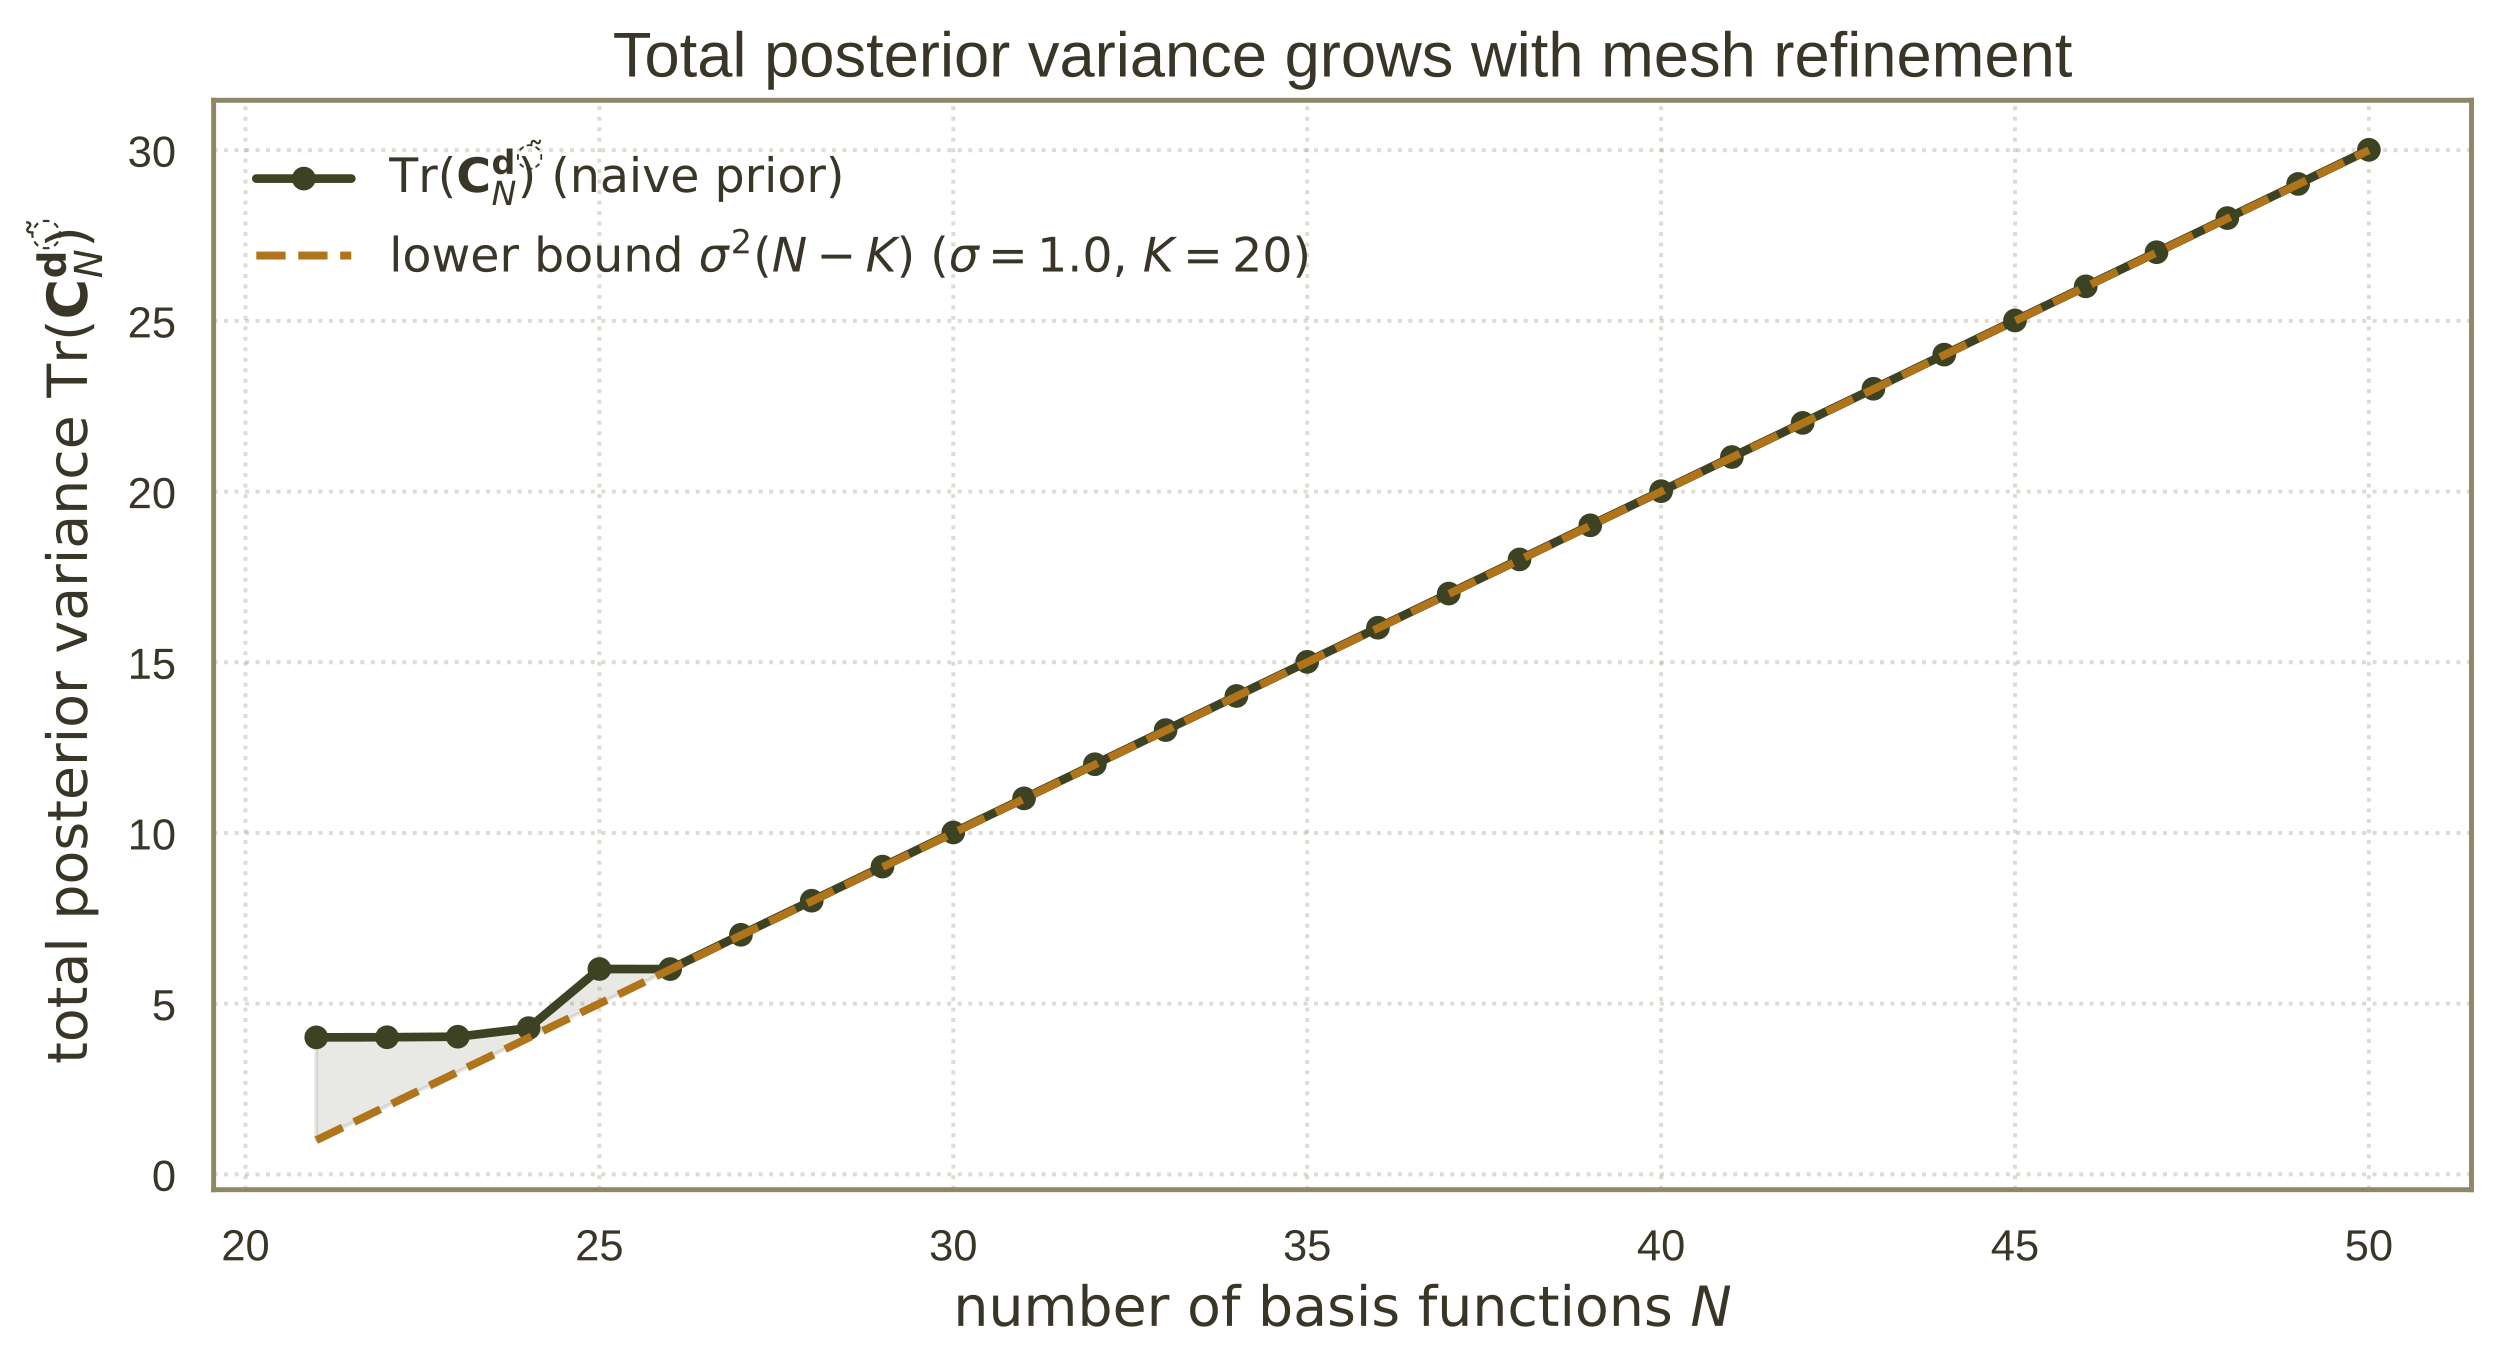
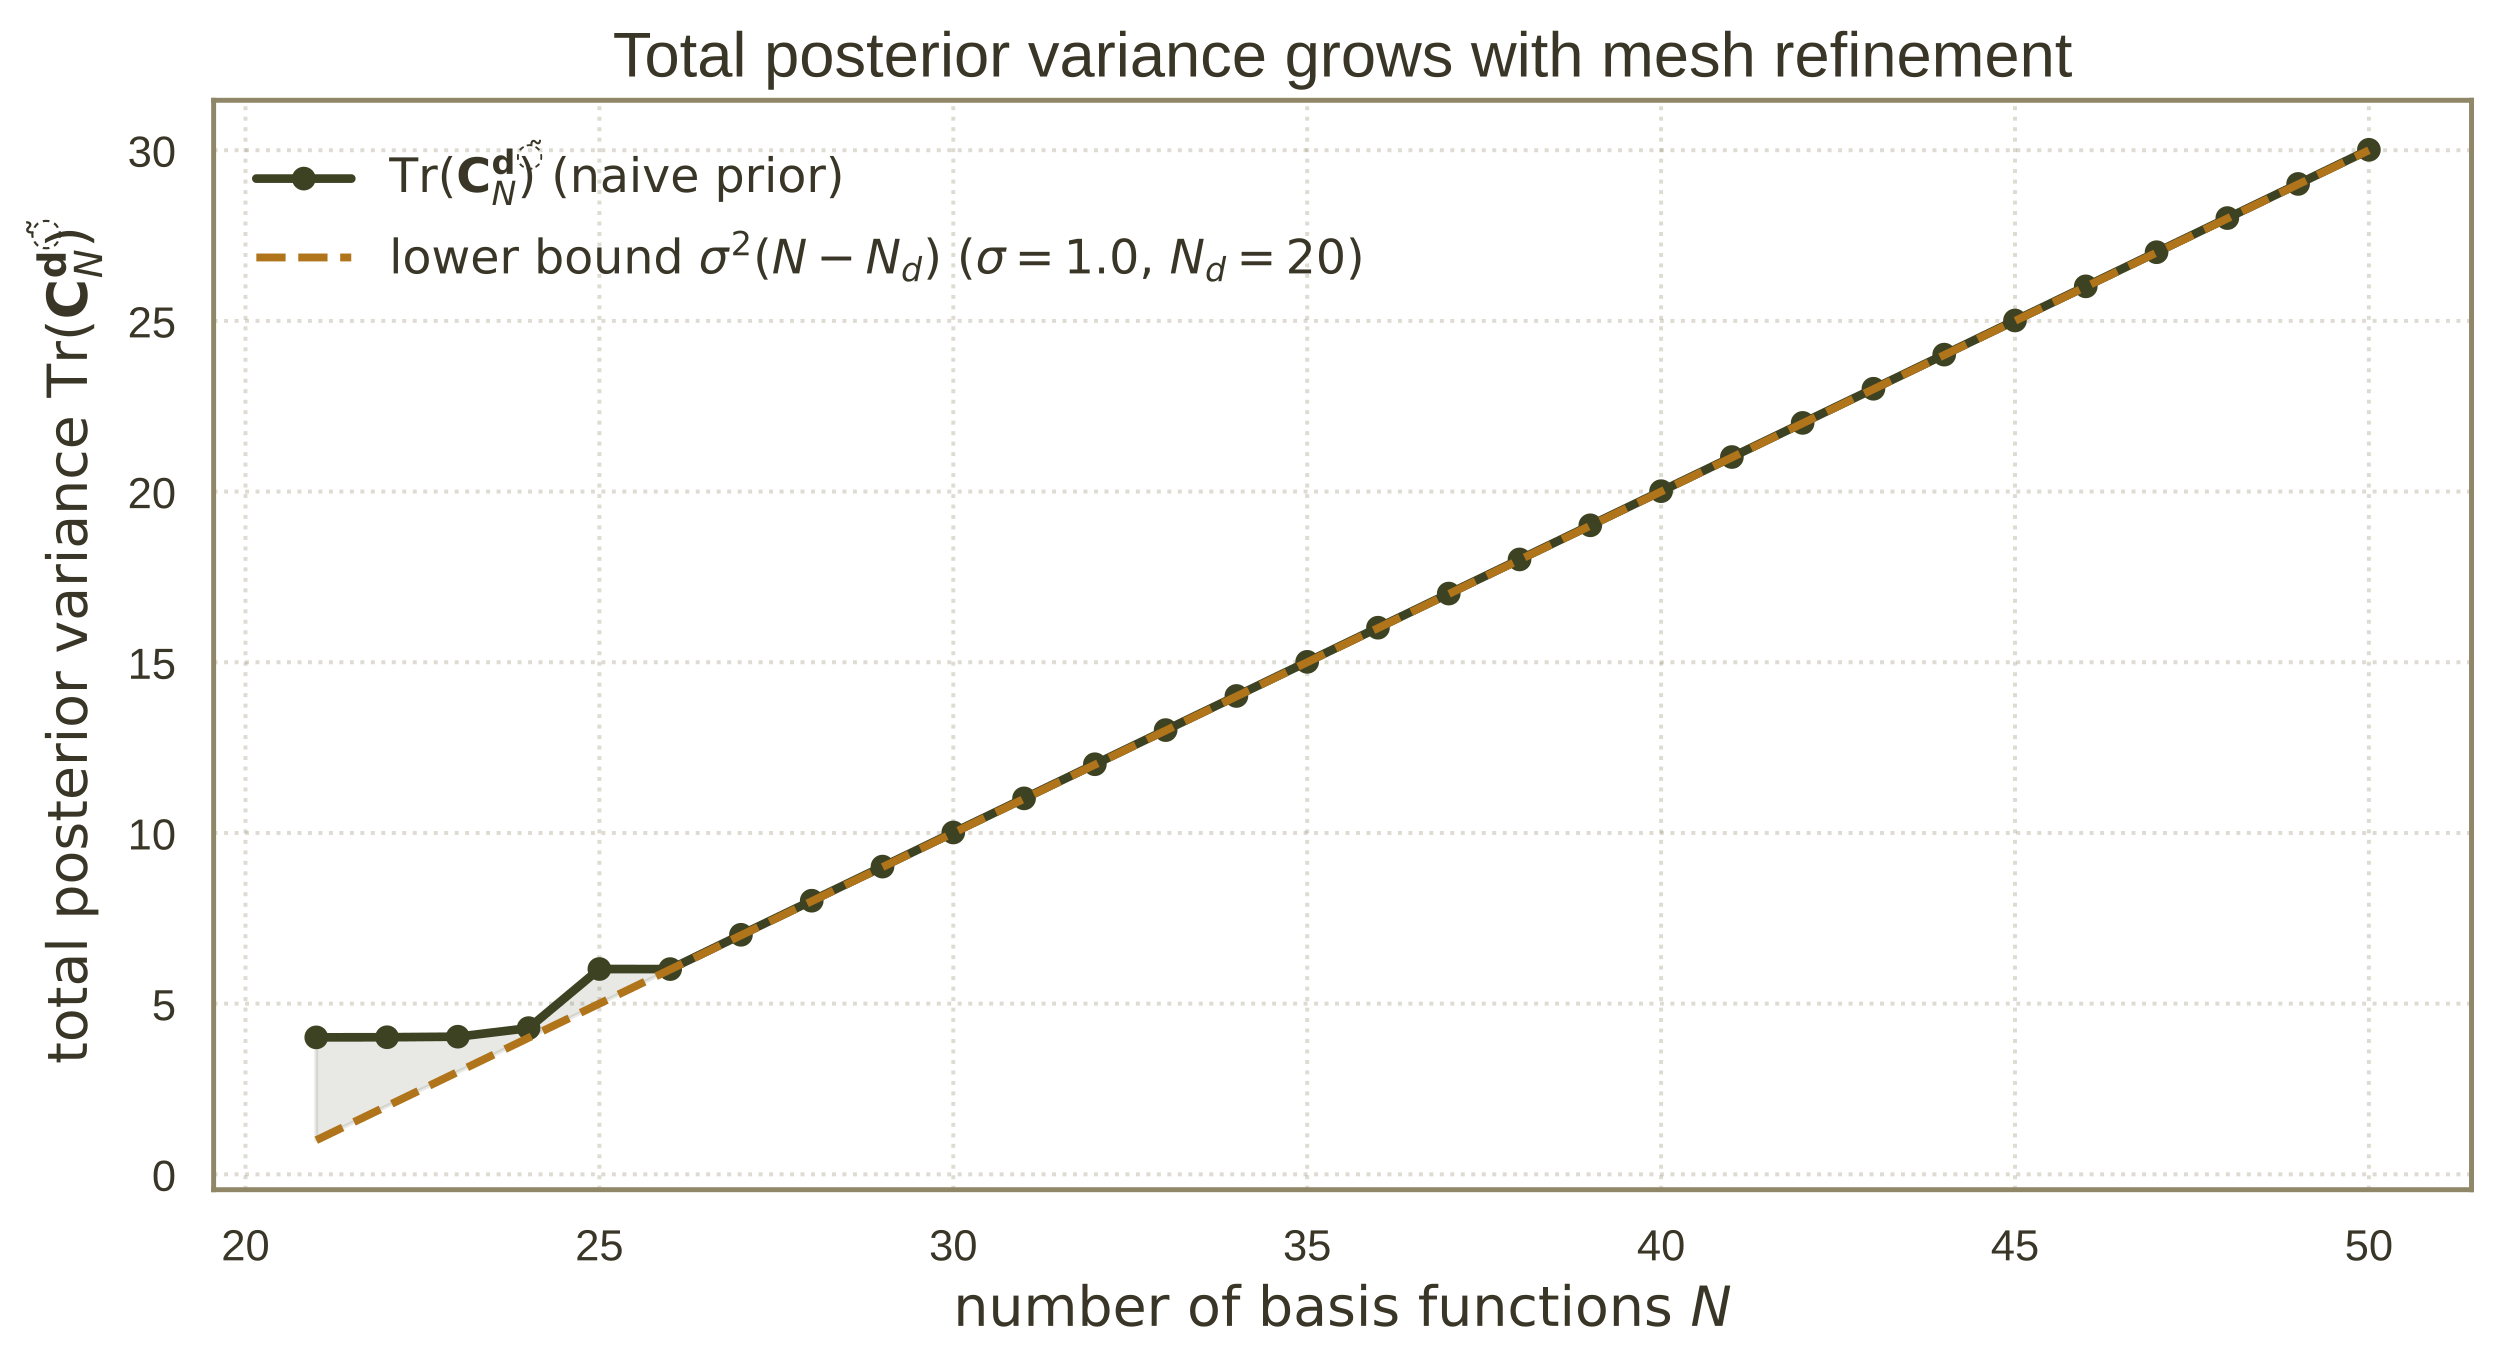
<svg xmlns="http://www.w3.org/2000/svg" xmlns:xlink="http://www.w3.org/1999/xlink" width="632.126pt" height="345.713pt" viewBox="0 0 632.126 345.713" version="1.1">
  <defs>
    <style type="text/css">*{stroke-linejoin: round; stroke-linecap: butt}</style>
  </defs>
  <g id="figure_1">
    <g id="patch_1">
      <path d="M 0 345.713  L 632.126 345.713  L 632.126 0  L 0 0  L 0 345.713  z " style="fill: none" />
    </g>
    <g id="axes_1">
      <g id="patch_2">
        <path d="M 54.017 300.817  L 624.926 300.817  L 624.926 25.358  L 54.017 25.358  L 54.017 300.817  z " style="fill: none" />
      </g>
      <g id="matplotlib.axis_1">
        <g id="xtick_1">
          <g id="line2d_1">
-             <path d="M 62.071 300.817  L 62.071 25.358  " clip-path="url(#pf2b785ec1a)" style="fill: none; stroke-dasharray: 1,1.65; stroke-dashoffset: 0; stroke: #8f8768; stroke-opacity: 0.3" />
+             <path d="M 62.071 300.817  L 62.071 25.358  " clip-path="url(#p1983110d7a)" style="fill: none; stroke-dasharray: 1,1.65; stroke-dashoffset: 0; stroke: #8f8768; stroke-opacity: 0.3" />
          </g>
          <g id="text_1">
            <text style="font-size: 11px; font-family: 'Arial', 'DejaVu Sans', 'Liberation Sans', 'Bitstream Vera Sans', sans-serif; text-anchor: middle; fill: #3a3627" x="62.071" y="318.676" transform="rotate(-0 62.07107 318.6758)">20</text>
          </g>
        </g>
        <g id="xtick_2">
          <g id="line2d_2">
-             <path d="M 151.555 300.817  L 151.555 25.358  " clip-path="url(#pf2b785ec1a)" style="fill: none; stroke-dasharray: 1,1.65; stroke-dashoffset: 0; stroke: #8f8768; stroke-opacity: 0.3" />
+             <path d="M 151.555 300.817  L 151.555 25.358  " clip-path="url(#p1983110d7a)" style="fill: none; stroke-dasharray: 1,1.65; stroke-dashoffset: 0; stroke: #8f8768; stroke-opacity: 0.3" />
          </g>
          <g id="text_2">
            <text style="font-size: 11px; font-family: 'Arial', 'DejaVu Sans', 'Liberation Sans', 'Bitstream Vera Sans', sans-serif; text-anchor: middle; fill: #3a3627" x="151.555" y="318.676" transform="rotate(-0 151.5552 318.6758)">25</text>
          </g>
        </g>
        <g id="xtick_3">
          <g id="line2d_3">
-             <path d="M 241.039 300.817  L 241.039 25.358  " clip-path="url(#pf2b785ec1a)" style="fill: none; stroke-dasharray: 1,1.65; stroke-dashoffset: 0; stroke: #8f8768; stroke-opacity: 0.3" />
+             <path d="M 241.039 300.817  L 241.039 25.358  " clip-path="url(#p1983110d7a)" style="fill: none; stroke-dasharray: 1,1.65; stroke-dashoffset: 0; stroke: #8f8768; stroke-opacity: 0.3" />
          </g>
          <g id="text_3">
            <text style="font-size: 11px; font-family: 'Arial', 'DejaVu Sans', 'Liberation Sans', 'Bitstream Vera Sans', sans-serif; text-anchor: middle; fill: #3a3627" x="241.039" y="318.676" transform="rotate(-0 241.0393 318.6758)">30</text>
          </g>
        </g>
        <g id="xtick_4">
          <g id="line2d_4">
-             <path d="M 330.523 300.817  L 330.523 25.358  " clip-path="url(#pf2b785ec1a)" style="fill: none; stroke-dasharray: 1,1.65; stroke-dashoffset: 0; stroke: #8f8768; stroke-opacity: 0.3" />
+             <path d="M 330.523 300.817  L 330.523 25.358  " clip-path="url(#p1983110d7a)" style="fill: none; stroke-dasharray: 1,1.65; stroke-dashoffset: 0; stroke: #8f8768; stroke-opacity: 0.3" />
          </g>
          <g id="text_4">
            <text style="font-size: 11px; font-family: 'Arial', 'DejaVu Sans', 'Liberation Sans', 'Bitstream Vera Sans', sans-serif; text-anchor: middle; fill: #3a3627" x="330.523" y="318.676" transform="rotate(-0 330.5235 318.6758)">35</text>
          </g>
        </g>
        <g id="xtick_5">
          <g id="line2d_5">
-             <path d="M 420.008 300.817  L 420.008 25.358  " clip-path="url(#pf2b785ec1a)" style="fill: none; stroke-dasharray: 1,1.65; stroke-dashoffset: 0; stroke: #8f8768; stroke-opacity: 0.3" />
+             <path d="M 420.008 300.817  L 420.008 25.358  " clip-path="url(#p1983110d7a)" style="fill: none; stroke-dasharray: 1,1.65; stroke-dashoffset: 0; stroke: #8f8768; stroke-opacity: 0.3" />
          </g>
          <g id="text_5">
            <text style="font-size: 11px; font-family: 'Arial', 'DejaVu Sans', 'Liberation Sans', 'Bitstream Vera Sans', sans-serif; text-anchor: middle; fill: #3a3627" x="420.008" y="318.676" transform="rotate(-0 420.0076 318.6758)">40</text>
          </g>
        </g>
        <g id="xtick_6">
          <g id="line2d_6">
-             <path d="M 509.492 300.817  L 509.492 25.358  " clip-path="url(#pf2b785ec1a)" style="fill: none; stroke-dasharray: 1,1.65; stroke-dashoffset: 0; stroke: #8f8768; stroke-opacity: 0.3" />
+             <path d="M 509.492 300.817  L 509.492 25.358  " clip-path="url(#p1983110d7a)" style="fill: none; stroke-dasharray: 1,1.65; stroke-dashoffset: 0; stroke: #8f8768; stroke-opacity: 0.3" />
          </g>
          <g id="text_6">
            <text style="font-size: 11px; font-family: 'Arial', 'DejaVu Sans', 'Liberation Sans', 'Bitstream Vera Sans', sans-serif; text-anchor: middle; fill: #3a3627" x="509.492" y="318.676" transform="rotate(-0 509.4917 318.6758)">45</text>
          </g>
        </g>
        <g id="xtick_7">
          <g id="line2d_7">
-             <path d="M 598.976 300.817  L 598.976 25.358  " clip-path="url(#pf2b785ec1a)" style="fill: none; stroke-dasharray: 1,1.65; stroke-dashoffset: 0; stroke: #8f8768; stroke-opacity: 0.3" />
+             <path d="M 598.976 300.817  L 598.976 25.358  " clip-path="url(#p1983110d7a)" style="fill: none; stroke-dasharray: 1,1.65; stroke-dashoffset: 0; stroke: #8f8768; stroke-opacity: 0.3" />
          </g>
          <g id="text_7">
            <text style="font-size: 11px; font-family: 'Arial', 'DejaVu Sans', 'Liberation Sans', 'Bitstream Vera Sans', sans-serif; text-anchor: middle; fill: #3a3627" x="598.976" y="318.676" transform="rotate(-0 598.9759 318.6758)">50</text>
          </g>
        </g>
        <g id="text_8">
          <g style="fill: #3a3627" transform="translate(241.0519 335.6012)">
            <text>
              <tspan x="0" y="-0.359" style="font-size: 14px; font-family: 'DejaVu Sans'; fill: #3a3627">n</tspan>
              <tspan x="8.873" y="-0.359" style="font-size: 14px; font-family: 'DejaVu Sans'; fill: #3a3627">u</tspan>
              <tspan x="17.746" y="-0.359" style="font-size: 14px; font-family: 'DejaVu Sans'; fill: #3a3627">m</tspan>
              <tspan x="31.384" y="-0.359" style="font-size: 14px; font-family: 'DejaVu Sans'; fill: #3a3627">b</tspan>
              <tspan x="40.271" y="-0.359" style="font-size: 14px; font-family: 'DejaVu Sans'; fill: #3a3627">e</tspan>
              <tspan x="48.884" y="-0.359" style="font-size: 14px; font-family: 'DejaVu Sans'; fill: #3a3627">r</tspan>
              <tspan x="54.64" y="-0.359" style="font-size: 14px; font-family: 'DejaVu Sans'; fill: #3a3627"> </tspan>
              <tspan x="59.09" y="-0.359" style="font-size: 14px; font-family: 'DejaVu Sans'; fill: #3a3627">o</tspan>
              <tspan x="67.655" y="-0.359" style="font-size: 14px; font-family: 'DejaVu Sans'; fill: #3a3627">f</tspan>
              <tspan x="72.584" y="-0.359" style="font-size: 14px; font-family: 'DejaVu Sans'; fill: #3a3627"> </tspan>
              <tspan x="77.034" y="-0.359" style="font-size: 14px; font-family: 'DejaVu Sans'; fill: #3a3627">b</tspan>
              <tspan x="85.921" y="-0.359" style="font-size: 14px; font-family: 'DejaVu Sans'; fill: #3a3627">a</tspan>
              <tspan x="94.5" y="-0.359" style="font-size: 14px; font-family: 'DejaVu Sans'; fill: #3a3627">s</tspan>
              <tspan x="101.794" y="-0.359" style="font-size: 14px; font-family: 'DejaVu Sans'; fill: #3a3627">i</tspan>
              <tspan x="105.684" y="-0.359" style="font-size: 14px; font-family: 'DejaVu Sans'; fill: #3a3627">s</tspan>
              <tspan x="112.978" y="-0.359" style="font-size: 14px; font-family: 'DejaVu Sans'; fill: #3a3627"> </tspan>
              <tspan x="117.428" y="-0.359" style="font-size: 14px; font-family: 'DejaVu Sans'; fill: #3a3627">f</tspan>
              <tspan x="122.356" y="-0.359" style="font-size: 14px; font-family: 'DejaVu Sans'; fill: #3a3627">u</tspan>
              <tspan x="131.229" y="-0.359" style="font-size: 14px; font-family: 'DejaVu Sans'; fill: #3a3627">n</tspan>
              <tspan x="140.103" y="-0.359" style="font-size: 14px; font-family: 'DejaVu Sans'; fill: #3a3627">c</tspan>
              <tspan x="147.8" y="-0.359" style="font-size: 14px; font-family: 'DejaVu Sans'; fill: #3a3627">t</tspan>
              <tspan x="153.289" y="-0.359" style="font-size: 14px; font-family: 'DejaVu Sans'; fill: #3a3627">i</tspan>
              <tspan x="157.179" y="-0.359" style="font-size: 14px; font-family: 'DejaVu Sans'; fill: #3a3627">o</tspan>
              <tspan x="165.744" y="-0.359" style="font-size: 14px; font-family: 'DejaVu Sans'; fill: #3a3627">n</tspan>
              <tspan x="174.617" y="-0.359" style="font-size: 14px; font-family: 'DejaVu Sans'; fill: #3a3627">s</tspan>
              <tspan x="181.911" y="-0.359" style="font-size: 14px; font-family: 'DejaVu Sans'; fill: #3a3627"> </tspan>
              <tspan x="186.361" y="-0.359" style="font-style: oblique; font-size: 14px; font-family: 'DejaVu Sans'; fill: #3a3627">N</tspan>
            </text>
          </g>
        </g>
      </g>
      <g id="matplotlib.axis_2">
        <g id="ytick_1">
          <g id="line2d_8">
-             <path d="M 54.017 296.928  L 624.926 296.928  " clip-path="url(#pf2b785ec1a)" style="fill: none; stroke-dasharray: 1,1.65; stroke-dashoffset: 0; stroke: #8f8768; stroke-opacity: 0.3" />
+             <path d="M 54.017 296.928  L 624.926 296.928  " clip-path="url(#p1983110d7a)" style="fill: none; stroke-dasharray: 1,1.65; stroke-dashoffset: 0; stroke: #8f8768; stroke-opacity: 0.3" />
          </g>
          <g id="text_9">
            <text style="font-size: 11px; font-family: 'Arial', 'DejaVu Sans', 'Liberation Sans', 'Bitstream Vera Sans', sans-serif; text-anchor: end; fill: #3a3627" x="44.517" y="301.107" transform="rotate(-0 44.5175 301.1073)">0</text>
          </g>
        </g>
        <g id="ytick_2">
          <g id="line2d_9">
-             <path d="M 54.017 253.77  L 624.926 253.77  " clip-path="url(#pf2b785ec1a)" style="fill: none; stroke-dasharray: 1,1.65; stroke-dashoffset: 0; stroke: #8f8768; stroke-opacity: 0.3" />
+             <path d="M 54.017 253.77  L 624.926 253.77  " clip-path="url(#p1983110d7a)" style="fill: none; stroke-dasharray: 1,1.65; stroke-dashoffset: 0; stroke: #8f8768; stroke-opacity: 0.3" />
          </g>
          <g id="text_10">
            <text style="font-size: 11px; font-family: 'Arial', 'DejaVu Sans', 'Liberation Sans', 'Bitstream Vera Sans', sans-serif; text-anchor: end; fill: #3a3627" x="44.517" y="257.95" transform="rotate(-0 44.5175 257.9496)">5</text>
          </g>
        </g>
        <g id="ytick_3">
          <g id="line2d_10">
-             <path d="M 54.017 210.613  L 624.926 210.613  " clip-path="url(#pf2b785ec1a)" style="fill: none; stroke-dasharray: 1,1.65; stroke-dashoffset: 0; stroke: #8f8768; stroke-opacity: 0.3" />
+             <path d="M 54.017 210.613  L 624.926 210.613  " clip-path="url(#p1983110d7a)" style="fill: none; stroke-dasharray: 1,1.65; stroke-dashoffset: 0; stroke: #8f8768; stroke-opacity: 0.3" />
          </g>
          <g id="text_11">
            <text style="font-size: 11px; font-family: 'Arial', 'DejaVu Sans', 'Liberation Sans', 'Bitstream Vera Sans', sans-serif; text-anchor: end; fill: #3a3627" x="44.517" y="214.792" transform="rotate(-0 44.5175 214.7918)">10</text>
          </g>
        </g>
        <g id="ytick_4">
          <g id="line2d_11">
-             <path d="M 54.017 167.455  L 624.926 167.455  " clip-path="url(#pf2b785ec1a)" style="fill: none; stroke-dasharray: 1,1.65; stroke-dashoffset: 0; stroke: #8f8768; stroke-opacity: 0.3" />
+             <path d="M 54.017 167.455  L 624.926 167.455  " clip-path="url(#p1983110d7a)" style="fill: none; stroke-dasharray: 1,1.65; stroke-dashoffset: 0; stroke: #8f8768; stroke-opacity: 0.3" />
          </g>
          <g id="text_12">
            <text style="font-size: 11px; font-family: 'Arial', 'DejaVu Sans', 'Liberation Sans', 'Bitstream Vera Sans', sans-serif; text-anchor: end; fill: #3a3627" x="44.517" y="171.634" transform="rotate(-0 44.5175 171.6341)">15</text>
          </g>
        </g>
        <g id="ytick_5">
          <g id="line2d_12">
-             <path d="M 54.017 124.297  L 624.926 124.297  " clip-path="url(#pf2b785ec1a)" style="fill: none; stroke-dasharray: 1,1.65; stroke-dashoffset: 0; stroke: #8f8768; stroke-opacity: 0.3" />
+             <path d="M 54.017 124.297  L 624.926 124.297  " clip-path="url(#p1983110d7a)" style="fill: none; stroke-dasharray: 1,1.65; stroke-dashoffset: 0; stroke: #8f8768; stroke-opacity: 0.3" />
          </g>
          <g id="text_13">
            <text style="font-size: 11px; font-family: 'Arial', 'DejaVu Sans', 'Liberation Sans', 'Bitstream Vera Sans', sans-serif; text-anchor: end; fill: #3a3627" x="44.517" y="128.476" transform="rotate(-0 44.5175 128.4764)">20</text>
          </g>
        </g>
        <g id="ytick_6">
          <g id="line2d_13">
-             <path d="M 54.017 81.14  L 624.926 81.14  " clip-path="url(#pf2b785ec1a)" style="fill: none; stroke-dasharray: 1,1.65; stroke-dashoffset: 0; stroke: #8f8768; stroke-opacity: 0.3" />
+             <path d="M 54.017 81.14  L 624.926 81.14  " clip-path="url(#p1983110d7a)" style="fill: none; stroke-dasharray: 1,1.65; stroke-dashoffset: 0; stroke: #8f8768; stroke-opacity: 0.3" />
          </g>
          <g id="text_14">
            <text style="font-size: 11px; font-family: 'Arial', 'DejaVu Sans', 'Liberation Sans', 'Bitstream Vera Sans', sans-serif; text-anchor: end; fill: #3a3627" x="44.517" y="85.319" transform="rotate(-0 44.5175 85.3187)">25</text>
          </g>
        </g>
        <g id="ytick_7">
          <g id="line2d_14">
-             <path d="M 54.017 37.982  L 624.926 37.982  " clip-path="url(#pf2b785ec1a)" style="fill: none; stroke-dasharray: 1,1.65; stroke-dashoffset: 0; stroke: #8f8768; stroke-opacity: 0.3" />
+             <path d="M 54.017 37.982  L 624.926 37.982  " clip-path="url(#p1983110d7a)" style="fill: none; stroke-dasharray: 1,1.65; stroke-dashoffset: 0; stroke: #8f8768; stroke-opacity: 0.3" />
          </g>
          <g id="text_15">
            <text style="font-size: 11px; font-family: 'Arial', 'DejaVu Sans', 'Liberation Sans', 'Bitstream Vera Sans', sans-serif; text-anchor: end; fill: #3a3627" x="44.517" y="42.161" transform="rotate(-0 44.5175 42.16098)">30</text>
          </g>
        </g>
        <g id="text_16">
          <g style="fill: #3a3627" transform="translate(22.6 268.9975) rotate(-90)">
            <text>
              <tspan x="0" y="-0.622" style="font-size: 14px; font-family: 'DejaVu Sans'; fill: #3a3627">t</tspan>
              <tspan x="5.489" y="-0.622" style="font-size: 14px; font-family: 'DejaVu Sans'; fill: #3a3627">o</tspan>
              <tspan x="14.055" y="-0.622" style="font-size: 14px; font-family: 'DejaVu Sans'; fill: #3a3627">t</tspan>
              <tspan x="19.544" y="-0.622" style="font-size: 14px; font-family: 'DejaVu Sans'; fill: #3a3627">a</tspan>
              <tspan x="28.123" y="-0.622" style="font-size: 14px; font-family: 'DejaVu Sans'; fill: #3a3627">l</tspan>
              <tspan x="32.013" y="-0.622" style="font-size: 14px; font-family: 'DejaVu Sans'; fill: #3a3627"> </tspan>
              <tspan x="36.463" y="-0.622" style="font-size: 14px; font-family: 'DejaVu Sans'; fill: #3a3627">p</tspan>
              <tspan x="45.35" y="-0.622" style="font-size: 14px; font-family: 'DejaVu Sans'; fill: #3a3627">o</tspan>
              <tspan x="53.915" y="-0.622" style="font-size: 14px; font-family: 'DejaVu Sans'; fill: #3a3627">s</tspan>
              <tspan x="61.209" y="-0.622" style="font-size: 14px; font-family: 'DejaVu Sans'; fill: #3a3627">t</tspan>
              <tspan x="66.698" y="-0.622" style="font-size: 14px; font-family: 'DejaVu Sans'; fill: #3a3627">e</tspan>
              <tspan x="75.312" y="-0.622" style="font-size: 14px; font-family: 'DejaVu Sans'; fill: #3a3627">r</tspan>
              <tspan x="81.067" y="-0.622" style="font-size: 14px; font-family: 'DejaVu Sans'; fill: #3a3627">i</tspan>
              <tspan x="84.957" y="-0.622" style="font-size: 14px; font-family: 'DejaVu Sans'; fill: #3a3627">o</tspan>
              <tspan x="93.522" y="-0.622" style="font-size: 14px; font-family: 'DejaVu Sans'; fill: #3a3627">r</tspan>
              <tspan x="99.278" y="-0.622" style="font-size: 14px; font-family: 'DejaVu Sans'; fill: #3a3627"> </tspan>
              <tspan x="103.729" y="-0.622" style="font-size: 14px; font-family: 'DejaVu Sans'; fill: #3a3627">v</tspan>
              <tspan x="112.014" y="-0.622" style="font-size: 14px; font-family: 'DejaVu Sans'; fill: #3a3627">a</tspan>
              <tspan x="120.593" y="-0.622" style="font-size: 14px; font-family: 'DejaVu Sans'; fill: #3a3627">r</tspan>
              <tspan x="126.349" y="-0.622" style="font-size: 14px; font-family: 'DejaVu Sans'; fill: #3a3627">i</tspan>
              <tspan x="130.238" y="-0.622" style="font-size: 14px; font-family: 'DejaVu Sans'; fill: #3a3627">a</tspan>
              <tspan x="138.817" y="-0.622" style="font-size: 14px; font-family: 'DejaVu Sans'; fill: #3a3627">n</tspan>
              <tspan x="147.69" y="-0.622" style="font-size: 14px; font-family: 'DejaVu Sans'; fill: #3a3627">c</tspan>
              <tspan x="155.388" y="-0.622" style="font-size: 14px; font-family: 'DejaVu Sans'; fill: #3a3627">e</tspan>
              <tspan x="164.001" y="-0.622" style="font-size: 14px; font-family: 'DejaVu Sans'; fill: #3a3627"> </tspan>
              <tspan x="168.451" y="-0.622" style="font-size: 14px; font-family: 'DejaVu Sans'; fill: #3a3627">T</tspan>
              <tspan x="177.003" y="-0.622" style="font-size: 14px; font-family: 'DejaVu Sans'; fill: #3a3627">r</tspan>
              <tspan x="182.759" y="-0.622" style="font-size: 14px; font-family: 'DejaVu Sans'; fill: #3a3627">(</tspan>
              <tspan x="206.343" y="-0.622" style="font-size: 14px; font-family: 'DejaVu Sans'; fill: #3a3627">)</tspan>
              <tspan x="188.221" y="-0.622" style="font-weight: 700; font-size: 14px; font-family: 'DejaVu Sans'; fill: #3a3627">C</tspan>
              <tspan x="205.414" y="-8.389" style="font-size: 9.8px; font-family: 'DejaVu Sans'; fill: #3a3627">̃</tspan>
              <tspan x="198.629" y="-5.981" style="font-weight: 700; font-size: 9.8px; font-family: 'DejaVu Sans'; fill: #3a3627">d</tspan>
              <tspan x="198.629" y="3.206" style="font-style: oblique; font-size: 9.8px; font-family: 'DejaVu Sans'; fill: #3a3627">N</tspan>
            </text>
          </g>
        </g>
      </g>
      <g id="FillBetweenPolyCollection_1">
        <defs>
-           <path id="m236c9123bf" d="M 79.968 -83.413  L 79.968 -57.416  L 97.865 -66.048  L 115.762 -74.679  L 133.658 -83.311  L 151.555 -91.942  L 169.452 -100.574  L 187.349 -109.205  L 205.246 -117.837  L 223.143 -126.469  L 241.039 -135.1  L 258.936 -143.732  L 276.833 -152.363  L 294.73 -160.995  L 312.627 -169.626  L 330.523 -178.258  L 348.42 -186.889  L 366.317 -195.521  L 384.214 -204.152  L 402.111 -212.784  L 420.008 -221.416  L 437.904 -230.047  L 455.801 -238.679  L 473.698 -247.31  L 491.595 -255.942  L 509.492 -264.573  L 527.389 -273.205  L 545.285 -281.836  L 563.182 -290.468  L 581.079 -299.099  L 598.976 -307.731  L 598.976 -307.834  L 598.976 -307.834  L 581.079 -299.203  L 563.182 -290.572  L 545.285 -281.94  L 527.389 -273.309  L 509.492 -264.678  L 491.595 -256.047  L 473.698 -247.415  L 455.801 -238.784  L 437.904 -230.152  L 420.008 -221.521  L 402.111 -212.89  L 384.214 -204.259  L 366.317 -195.628  L 348.42 -186.997  L 330.523 -178.366  L 312.627 -169.736  L 294.73 -161.105  L 276.833 -152.475  L 258.936 -143.846  L 241.039 -135.218  L 223.143 -126.592  L 205.246 -117.97  L 187.349 -109.354  L 169.452 -100.679  L 151.555 -100.697  L 133.658 -85.751  L 115.762 -83.585  L 97.865 -83.447  L 79.968 -83.413  z " style="stroke: #3d4222; stroke-opacity: 0.12" />
+           <path id="m3c774f5e9f" d="M 79.968 -83.413  L 79.968 -57.416  L 97.865 -66.048  L 115.762 -74.679  L 133.658 -83.311  L 151.555 -91.942  L 169.452 -100.574  L 187.349 -109.205  L 205.246 -117.837  L 223.143 -126.469  L 241.039 -135.1  L 258.936 -143.732  L 276.833 -152.363  L 294.73 -160.995  L 312.627 -169.626  L 330.523 -178.258  L 348.42 -186.889  L 366.317 -195.521  L 384.214 -204.152  L 402.111 -212.784  L 420.008 -221.416  L 437.904 -230.047  L 455.801 -238.679  L 473.698 -247.31  L 491.595 -255.942  L 509.492 -264.573  L 527.389 -273.205  L 545.285 -281.836  L 563.182 -290.468  L 581.079 -299.099  L 598.976 -307.731  L 598.976 -307.834  L 598.976 -307.834  L 581.079 -299.203  L 563.182 -290.572  L 545.285 -281.94  L 527.389 -273.309  L 509.492 -264.678  L 491.595 -256.047  L 473.698 -247.415  L 455.801 -238.784  L 437.904 -230.152  L 420.008 -221.521  L 402.111 -212.89  L 384.214 -204.259  L 366.317 -195.628  L 348.42 -186.997  L 330.523 -178.366  L 312.627 -169.736  L 294.73 -161.105  L 276.833 -152.475  L 258.936 -143.846  L 241.039 -135.218  L 223.143 -126.592  L 205.246 -117.97  L 187.349 -109.354  L 169.452 -100.679  L 151.555 -100.697  L 133.658 -85.751  L 115.762 -83.585  L 97.865 -83.447  L 79.968 -83.413  z " style="stroke: #3d4222; stroke-opacity: 0.12" />
        </defs>
-         <g clip-path="url(#pf2b785ec1a)">
-           <use xlink:href="#m236c9123bf" x="0" y="345.713" style="fill: #3d4222; fill-opacity: 0.12; stroke: #3d4222; stroke-opacity: 0.12" />
+         <g clip-path="url(#p1983110d7a)">
+           <use xlink:href="#m3c774f5e9f" x="0" y="345.713" style="fill: #3d4222; fill-opacity: 0.12; stroke: #3d4222; stroke-opacity: 0.12" />
        </g>
      </g>
      <g id="line2d_15">
-         <path d="M 79.968 262.299  L 97.865 262.266  L 115.762 262.128  L 133.658 259.962  L 151.555 245.016  L 169.452 245.034  L 187.349 236.359  L 205.246 227.743  L 223.143 219.121  L 241.039 210.495  L 258.936 201.867  L 276.833 193.238  L 294.73 184.607  L 312.627 175.977  L 330.523 167.346  L 348.42 158.715  L 366.317 150.085  L 384.214 141.454  L 402.111 132.823  L 420.008 124.192  L 437.904 115.56  L 455.801 106.929  L 473.698 98.298  L 491.595 89.666  L 509.492 81.035  L 527.389 72.404  L 545.285 63.772  L 563.182 55.141  L 581.079 46.51  L 598.976 37.878  " clip-path="url(#pf2b785ec1a)" style="fill: none; stroke: #3d4222; stroke-width: 2.2; stroke-linecap: round" />
+         <path d="M 79.968 262.299  L 97.865 262.266  L 115.762 262.128  L 133.658 259.962  L 151.555 245.016  L 169.452 245.034  L 187.349 236.359  L 205.246 227.743  L 223.143 219.121  L 241.039 210.495  L 258.936 201.867  L 276.833 193.238  L 294.73 184.607  L 312.627 175.977  L 330.523 167.346  L 348.42 158.715  L 366.317 150.085  L 384.214 141.454  L 402.111 132.823  L 420.008 124.192  L 437.904 115.56  L 455.801 106.929  L 473.698 98.298  L 491.595 89.666  L 509.492 81.035  L 527.389 72.404  L 545.285 63.772  L 563.182 55.141  L 581.079 46.51  L 598.976 37.878  " clip-path="url(#p1983110d7a)" style="fill: none; stroke: #3d4222; stroke-width: 2.2; stroke-linecap: round" />
        <defs>
-           <path id="mf12d7bb84e" d="M 0 2.5  C 0.663 2.5 1.299 2.237 1.768 1.768  C 2.237 1.299 2.5 0.663 2.5 0  C 2.5 -0.663 2.237 -1.299 1.768 -1.768  C 1.299 -2.237 0.663 -2.5 0 -2.5  C -0.663 -2.5 -1.299 -2.237 -1.768 -1.768  C -2.237 -1.299 -2.5 -0.663 -2.5 0  C -2.5 0.663 -2.237 1.299 -1.768 1.768  C -1.299 2.237 -0.663 2.5 0 2.5  z " style="stroke: #3d4222" />
+           <path id="mb8bcaf2738" d="M 0 2.5  C 0.663 2.5 1.299 2.237 1.768 1.768  C 2.237 1.299 2.5 0.663 2.5 0  C 2.5 -0.663 2.237 -1.299 1.768 -1.768  C 1.299 -2.237 0.663 -2.5 0 -2.5  C -0.663 -2.5 -1.299 -2.237 -1.768 -1.768  C -2.237 -1.299 -2.5 -0.663 -2.5 0  C -2.5 0.663 -2.237 1.299 -1.768 1.768  C -1.299 2.237 -0.663 2.5 0 2.5  z " style="stroke: #3d4222" />
        </defs>
-         <g clip-path="url(#pf2b785ec1a)">
-           <use xlink:href="#mf12d7bb84e" x="79.968" y="262.299" style="fill: #3d4222; stroke: #3d4222" />
-           <use xlink:href="#mf12d7bb84e" x="97.865" y="262.266" style="fill: #3d4222; stroke: #3d4222" />
-           <use xlink:href="#mf12d7bb84e" x="115.762" y="262.128" style="fill: #3d4222; stroke: #3d4222" />
-           <use xlink:href="#mf12d7bb84e" x="133.658" y="259.962" style="fill: #3d4222; stroke: #3d4222" />
-           <use xlink:href="#mf12d7bb84e" x="151.555" y="245.016" style="fill: #3d4222; stroke: #3d4222" />
-           <use xlink:href="#mf12d7bb84e" x="169.452" y="245.034" style="fill: #3d4222; stroke: #3d4222" />
-           <use xlink:href="#mf12d7bb84e" x="187.349" y="236.359" style="fill: #3d4222; stroke: #3d4222" />
-           <use xlink:href="#mf12d7bb84e" x="205.246" y="227.743" style="fill: #3d4222; stroke: #3d4222" />
-           <use xlink:href="#mf12d7bb84e" x="223.143" y="219.121" style="fill: #3d4222; stroke: #3d4222" />
-           <use xlink:href="#mf12d7bb84e" x="241.039" y="210.495" style="fill: #3d4222; stroke: #3d4222" />
-           <use xlink:href="#mf12d7bb84e" x="258.936" y="201.867" style="fill: #3d4222; stroke: #3d4222" />
-           <use xlink:href="#mf12d7bb84e" x="276.833" y="193.238" style="fill: #3d4222; stroke: #3d4222" />
-           <use xlink:href="#mf12d7bb84e" x="294.73" y="184.607" style="fill: #3d4222; stroke: #3d4222" />
-           <use xlink:href="#mf12d7bb84e" x="312.627" y="175.977" style="fill: #3d4222; stroke: #3d4222" />
-           <use xlink:href="#mf12d7bb84e" x="330.523" y="167.346" style="fill: #3d4222; stroke: #3d4222" />
-           <use xlink:href="#mf12d7bb84e" x="348.42" y="158.715" style="fill: #3d4222; stroke: #3d4222" />
-           <use xlink:href="#mf12d7bb84e" x="366.317" y="150.085" style="fill: #3d4222; stroke: #3d4222" />
-           <use xlink:href="#mf12d7bb84e" x="384.214" y="141.454" style="fill: #3d4222; stroke: #3d4222" />
-           <use xlink:href="#mf12d7bb84e" x="402.111" y="132.823" style="fill: #3d4222; stroke: #3d4222" />
-           <use xlink:href="#mf12d7bb84e" x="420.008" y="124.192" style="fill: #3d4222; stroke: #3d4222" />
-           <use xlink:href="#mf12d7bb84e" x="437.904" y="115.56" style="fill: #3d4222; stroke: #3d4222" />
-           <use xlink:href="#mf12d7bb84e" x="455.801" y="106.929" style="fill: #3d4222; stroke: #3d4222" />
-           <use xlink:href="#mf12d7bb84e" x="473.698" y="98.298" style="fill: #3d4222; stroke: #3d4222" />
-           <use xlink:href="#mf12d7bb84e" x="491.595" y="89.666" style="fill: #3d4222; stroke: #3d4222" />
-           <use xlink:href="#mf12d7bb84e" x="509.492" y="81.035" style="fill: #3d4222; stroke: #3d4222" />
-           <use xlink:href="#mf12d7bb84e" x="527.389" y="72.404" style="fill: #3d4222; stroke: #3d4222" />
-           <use xlink:href="#mf12d7bb84e" x="545.285" y="63.772" style="fill: #3d4222; stroke: #3d4222" />
-           <use xlink:href="#mf12d7bb84e" x="563.182" y="55.141" style="fill: #3d4222; stroke: #3d4222" />
-           <use xlink:href="#mf12d7bb84e" x="581.079" y="46.51" style="fill: #3d4222; stroke: #3d4222" />
-           <use xlink:href="#mf12d7bb84e" x="598.976" y="37.878" style="fill: #3d4222; stroke: #3d4222" />
+         <g clip-path="url(#p1983110d7a)">
+           <use xlink:href="#mb8bcaf2738" x="79.968" y="262.299" style="fill: #3d4222; stroke: #3d4222" />
+           <use xlink:href="#mb8bcaf2738" x="97.865" y="262.266" style="fill: #3d4222; stroke: #3d4222" />
+           <use xlink:href="#mb8bcaf2738" x="115.762" y="262.128" style="fill: #3d4222; stroke: #3d4222" />
+           <use xlink:href="#mb8bcaf2738" x="133.658" y="259.962" style="fill: #3d4222; stroke: #3d4222" />
+           <use xlink:href="#mb8bcaf2738" x="151.555" y="245.016" style="fill: #3d4222; stroke: #3d4222" />
+           <use xlink:href="#mb8bcaf2738" x="169.452" y="245.034" style="fill: #3d4222; stroke: #3d4222" />
+           <use xlink:href="#mb8bcaf2738" x="187.349" y="236.359" style="fill: #3d4222; stroke: #3d4222" />
+           <use xlink:href="#mb8bcaf2738" x="205.246" y="227.743" style="fill: #3d4222; stroke: #3d4222" />
+           <use xlink:href="#mb8bcaf2738" x="223.143" y="219.121" style="fill: #3d4222; stroke: #3d4222" />
+           <use xlink:href="#mb8bcaf2738" x="241.039" y="210.495" style="fill: #3d4222; stroke: #3d4222" />
+           <use xlink:href="#mb8bcaf2738" x="258.936" y="201.867" style="fill: #3d4222; stroke: #3d4222" />
+           <use xlink:href="#mb8bcaf2738" x="276.833" y="193.238" style="fill: #3d4222; stroke: #3d4222" />
+           <use xlink:href="#mb8bcaf2738" x="294.73" y="184.607" style="fill: #3d4222; stroke: #3d4222" />
+           <use xlink:href="#mb8bcaf2738" x="312.627" y="175.977" style="fill: #3d4222; stroke: #3d4222" />
+           <use xlink:href="#mb8bcaf2738" x="330.523" y="167.346" style="fill: #3d4222; stroke: #3d4222" />
+           <use xlink:href="#mb8bcaf2738" x="348.42" y="158.715" style="fill: #3d4222; stroke: #3d4222" />
+           <use xlink:href="#mb8bcaf2738" x="366.317" y="150.085" style="fill: #3d4222; stroke: #3d4222" />
+           <use xlink:href="#mb8bcaf2738" x="384.214" y="141.454" style="fill: #3d4222; stroke: #3d4222" />
+           <use xlink:href="#mb8bcaf2738" x="402.111" y="132.823" style="fill: #3d4222; stroke: #3d4222" />
+           <use xlink:href="#mb8bcaf2738" x="420.008" y="124.192" style="fill: #3d4222; stroke: #3d4222" />
+           <use xlink:href="#mb8bcaf2738" x="437.904" y="115.56" style="fill: #3d4222; stroke: #3d4222" />
+           <use xlink:href="#mb8bcaf2738" x="455.801" y="106.929" style="fill: #3d4222; stroke: #3d4222" />
+           <use xlink:href="#mb8bcaf2738" x="473.698" y="98.298" style="fill: #3d4222; stroke: #3d4222" />
+           <use xlink:href="#mb8bcaf2738" x="491.595" y="89.666" style="fill: #3d4222; stroke: #3d4222" />
+           <use xlink:href="#mb8bcaf2738" x="509.492" y="81.035" style="fill: #3d4222; stroke: #3d4222" />
+           <use xlink:href="#mb8bcaf2738" x="527.389" y="72.404" style="fill: #3d4222; stroke: #3d4222" />
+           <use xlink:href="#mb8bcaf2738" x="545.285" y="63.772" style="fill: #3d4222; stroke: #3d4222" />
+           <use xlink:href="#mb8bcaf2738" x="563.182" y="55.141" style="fill: #3d4222; stroke: #3d4222" />
+           <use xlink:href="#mb8bcaf2738" x="581.079" y="46.51" style="fill: #3d4222; stroke: #3d4222" />
+           <use xlink:href="#mb8bcaf2738" x="598.976" y="37.878" style="fill: #3d4222; stroke: #3d4222" />
        </g>
      </g>
      <g id="line2d_16">
-         <path d="M 79.968 288.297  L 97.865 279.665  L 115.762 271.034  L 133.658 262.402  L 151.555 253.77  L 169.452 245.139  L 187.349 236.507  L 205.246 227.876  L 223.143 219.244  L 241.039 210.613  L 258.936 201.981  L 276.833 193.35  L 294.73 184.718  L 312.627 176.087  L 330.523 167.455  L 348.42 158.823  L 366.317 150.192  L 384.214 141.56  L 402.111 132.929  L 420.008 124.297  L 437.904 115.666  L 455.801 107.034  L 473.698 98.403  L 491.595 89.771  L 509.492 81.14  L 527.389 72.508  L 545.285 63.876  L 563.182 55.245  L 581.079 46.613  L 598.976 37.982  " clip-path="url(#pf2b785ec1a)" style="fill: none; stroke-dasharray: 7.4,3.2; stroke-dashoffset: 0; stroke: #b0741b; stroke-width: 2" />
+         <path d="M 79.968 288.297  L 97.865 279.665  L 115.762 271.034  L 133.658 262.402  L 151.555 253.77  L 169.452 245.139  L 187.349 236.507  L 205.246 227.876  L 223.143 219.244  L 241.039 210.613  L 258.936 201.981  L 276.833 193.35  L 294.73 184.718  L 312.627 176.087  L 330.523 167.455  L 348.42 158.823  L 366.317 150.192  L 384.214 141.56  L 402.111 132.929  L 420.008 124.297  L 437.904 115.666  L 455.801 107.034  L 473.698 98.403  L 491.595 89.771  L 509.492 81.14  L 527.389 72.508  L 545.285 63.876  L 563.182 55.245  L 581.079 46.613  L 598.976 37.982  " clip-path="url(#p1983110d7a)" style="fill: none; stroke-dasharray: 7.4,3.2; stroke-dashoffset: 0; stroke: #b0741b; stroke-width: 2" />
      </g>
      <g id="patch_3">
        <path d="M 54.017 300.817  L 54.017 25.358  " style="fill: none; stroke: #8f8768; stroke-width: 1.25; stroke-linejoin: miter; stroke-linecap: square" />
      </g>
      <g id="patch_4">
        <path d="M 624.926 300.817  L 624.926 25.358  " style="fill: none; stroke: #8f8768; stroke-width: 1.25; stroke-linejoin: miter; stroke-linecap: square" />
      </g>
      <g id="patch_5">
        <path d="M 54.017 300.817  L 624.926 300.817  " style="fill: none; stroke: #8f8768; stroke-width: 1.25; stroke-linejoin: miter; stroke-linecap: square" />
      </g>
      <g id="patch_6">
        <path d="M 54.017 25.358  L 624.926 25.358  " style="fill: none; stroke: #8f8768; stroke-width: 1.25; stroke-linejoin: miter; stroke-linecap: square" />
      </g>
      <g id="text_17">
        <text style="font-size: 16px; font-family: 'Arial', 'DejaVu Sans', 'Liberation Sans', 'Bitstream Vera Sans', sans-serif; text-anchor: middle; fill: #3a3627" x="339.472" y="19.358" transform="rotate(-0 339.4719 19.3575)">Total posterior variance grows with mesh refinement</text>
      </g>
      <g id="legend_1">
        <g id="patch_7">
-           <path d="M 62.417 76.118  L 333.978 76.118  Q 336.377 76.118 336.377 73.718  L 336.377 33.758  Q 336.377 31.358 333.978 31.358  L 62.417 31.358  Q 60.017 31.358 60.017 33.758  L 60.017 73.718  Q 60.017 76.118 62.417 76.118  L 62.417 76.118  z " style="fill: none; opacity: 0" />
+           <path d="M 62.417 76.597  L 347.538 76.597  Q 349.938 76.597 349.938 74.198  L 349.938 33.758  Q 349.938 31.358 347.538 31.358  L 62.417 31.358  Q 60.017 31.358 60.017 33.758  L 60.017 74.198  Q 60.017 76.597 62.417 76.597  L 62.417 76.597  z " style="fill: none; opacity: 0" />
        </g>
        <g id="line2d_17">
          <path d="M 64.817 45.157  L 76.817 45.157  L 88.817 45.157  " style="fill: none; stroke: #3d4222; stroke-width: 2.2; stroke-linecap: round" />
          <g>
-             <use xlink:href="#mf12d7bb84e" x="76.817" y="45.157" style="fill: #3d4222; stroke: #3d4222" />
+             <use xlink:href="#mb8bcaf2738" x="76.817" y="45.157" style="fill: #3d4222; stroke: #3d4222" />
          </g>
        </g>
        <g id="text_18">
          <g style="fill: #3a3627" transform="translate(98.4175 49.3575)">
            <text>
              <tspan x="0" y="-0.809" style="font-size: 12px; font-family: 'DejaVu Sans'; fill: #3a3627">T</tspan>
              <tspan x="7.33" y="-0.809" style="font-size: 12px; font-family: 'DejaVu Sans'; fill: #3a3627">r</tspan>
              <tspan x="12.264" y="-0.809" style="font-size: 12px; font-family: 'DejaVu Sans'; fill: #3a3627">(</tspan>
              <tspan x="32.479" y="-0.809" style="font-size: 12px; font-family: 'DejaVu Sans'; fill: #3a3627">)</tspan>
              <tspan x="37.16" y="-0.809" style="font-size: 12px; font-family: 'DejaVu Sans'; fill: #3a3627"> </tspan>
              <tspan x="40.975" y="-0.809" style="font-size: 12px; font-family: 'DejaVu Sans'; fill: #3a3627">(</tspan>
              <tspan x="45.656" y="-0.809" style="font-size: 12px; font-family: 'DejaVu Sans'; fill: #3a3627">n</tspan>
              <tspan x="53.262" y="-0.809" style="font-size: 12px; font-family: 'DejaVu Sans'; fill: #3a3627">a</tspan>
              <tspan x="60.615" y="-0.809" style="font-size: 12px; font-family: 'DejaVu Sans'; fill: #3a3627">i</tspan>
              <tspan x="63.949" y="-0.809" style="font-size: 12px; font-family: 'DejaVu Sans'; fill: #3a3627">v</tspan>
              <tspan x="71.051" y="-0.809" style="font-size: 12px; font-family: 'DejaVu Sans'; fill: #3a3627">e</tspan>
              <tspan x="78.434" y="-0.809" style="font-size: 12px; font-family: 'DejaVu Sans'; fill: #3a3627"> </tspan>
              <tspan x="82.248" y="-0.809" style="font-size: 12px; font-family: 'DejaVu Sans'; fill: #3a3627">p</tspan>
              <tspan x="89.865" y="-0.809" style="font-size: 12px; font-family: 'DejaVu Sans'; fill: #3a3627">r</tspan>
              <tspan x="94.799" y="-0.809" style="font-size: 12px; font-family: 'DejaVu Sans'; fill: #3a3627">i</tspan>
              <tspan x="98.133" y="-0.809" style="font-size: 12px; font-family: 'DejaVu Sans'; fill: #3a3627">o</tspan>
              <tspan x="105.475" y="-0.809" style="font-size: 12px; font-family: 'DejaVu Sans'; fill: #3a3627">r</tspan>
              <tspan x="110.408" y="-0.809" style="font-size: 12px; font-family: 'DejaVu Sans'; fill: #3a3627">)</tspan>
              <tspan x="16.945" y="-0.809" style="font-weight: 700; font-size: 12px; font-family: 'DejaVu Sans'; fill: #3a3627">C</tspan>
              <tspan x="31.823" y="-7.481" style="font-size: 8.4px; font-family: 'DejaVu Sans'; fill: #3a3627">̃</tspan>
              <tspan x="25.867" y="-5.403" style="font-weight: 700; font-size: 8.4px; font-family: 'DejaVu Sans'; fill: #3a3627">d</tspan>
              <tspan x="25.867" y="2.472" style="font-style: oblique; font-size: 8.4px; font-family: 'DejaVu Sans'; fill: #3a3627">N</tspan>
            </text>
          </g>
        </g>
        <g id="line2d_18">
-           <path d="M 64.817 64.622  L 76.817 64.622  L 88.817 64.622  " style="fill: none; stroke-dasharray: 7.4,3.2; stroke-dashoffset: 0; stroke: #b0741b; stroke-width: 2" />
+           <path d="M 64.817 65.102  L 76.817 65.102  L 88.817 65.102  " style="fill: none; stroke-dasharray: 7.4,3.2; stroke-dashoffset: 0; stroke: #b0741b; stroke-width: 2" />
        </g>
        <g id="text_19">
-           <g style="fill: #3a3627" transform="translate(98.4175 68.82188)">
+           <g style="fill: #3a3627" transform="translate(98.4175 69.30187)">
            <text>
              <tspan x="0" y="-0.172" style="font-size: 12px; font-family: 'DejaVu Sans'; fill: #3a3627">l</tspan>
              <tspan x="3.334" y="-0.172" style="font-size: 12px; font-family: 'DejaVu Sans'; fill: #3a3627">o</tspan>
              <tspan x="10.676" y="-0.172" style="font-size: 12px; font-family: 'DejaVu Sans'; fill: #3a3627">w</tspan>
              <tspan x="20.49" y="-0.172" style="font-size: 12px; font-family: 'DejaVu Sans'; fill: #3a3627">e</tspan>
              <tspan x="27.873" y="-0.172" style="font-size: 12px; font-family: 'DejaVu Sans'; fill: #3a3627">r</tspan>
              <tspan x="32.807" y="-0.172" style="font-size: 12px; font-family: 'DejaVu Sans'; fill: #3a3627"> </tspan>
              <tspan x="36.621" y="-0.172" style="font-size: 12px; font-family: 'DejaVu Sans'; fill: #3a3627">b</tspan>
              <tspan x="44.238" y="-0.172" style="font-size: 12px; font-family: 'DejaVu Sans'; fill: #3a3627">o</tspan>
              <tspan x="51.58" y="-0.172" style="font-size: 12px; font-family: 'DejaVu Sans'; fill: #3a3627">u</tspan>
              <tspan x="59.186" y="-0.172" style="font-size: 12px; font-family: 'DejaVu Sans'; fill: #3a3627">n</tspan>
              <tspan x="66.791" y="-0.172" style="font-size: 12px; font-family: 'DejaVu Sans'; fill: #3a3627">d</tspan>
              <tspan x="74.408" y="-0.172" style="font-size: 12px; font-family: 'DejaVu Sans'; fill: #3a3627"> </tspan>
              <tspan x="92.037" y="-0.172" style="font-size: 12px; font-family: 'DejaVu Sans'; fill: #3a3627">(</tspan>
              <tspan x="108.033" y="-0.172" style="font-size: 12px; font-family: 'DejaVu Sans'; fill: #3a3627">−</tspan>
-               <tspan x="128.294" y="-0.172" style="font-size: 12px; font-family: 'DejaVu Sans'; fill: #3a3627">)</tspan>
-               <tspan x="132.976" y="-0.172" style="font-size: 12px; font-family: 'DejaVu Sans'; fill: #3a3627"> </tspan>
-               <tspan x="136.79" y="-0.172" style="font-size: 12px; font-family: 'DejaVu Sans'; fill: #3a3627">(</tspan>
-               <tspan x="151.415" y="-0.172" style="font-size: 12px; font-family: 'DejaVu Sans'; fill: #3a3627">=</tspan>
-               <tspan x="163.808" y="-0.172" style="font-size: 12px; font-family: 'DejaVu Sans'; fill: #3a3627">1</tspan>
-               <tspan x="171.443" y="-0.172" style="font-size: 12px; font-family: 'DejaVu Sans'; fill: #3a3627">.</tspan>
-               <tspan x="175.257" y="-0.172" style="font-size: 12px; font-family: 'DejaVu Sans'; fill: #3a3627">0</tspan>
-               <tspan x="182.892" y="-0.172" style="font-size: 12px; font-family: 'DejaVu Sans'; fill: #3a3627">,</tspan>
-               <tspan x="186.706" y="-0.172" style="font-size: 12px; font-family: 'DejaVu Sans'; fill: #3a3627"> </tspan>
-               <tspan x="200.728" y="-0.172" style="font-size: 12px; font-family: 'DejaVu Sans'; fill: #3a3627">=</tspan>
-               <tspan x="213.121" y="-0.172" style="font-size: 12px; font-family: 'DejaVu Sans'; fill: #3a3627">2</tspan>
-               <tspan x="220.755" y="-0.172" style="font-size: 12px; font-family: 'DejaVu Sans'; fill: #3a3627">0</tspan>
-               <tspan x="228.39" y="-0.172" style="font-size: 12px; font-family: 'DejaVu Sans'; fill: #3a3627">)</tspan>
+               <tspan x="135.062" y="-0.172" style="font-size: 12px; font-family: 'DejaVu Sans'; fill: #3a3627">)</tspan>
+               <tspan x="139.744" y="-0.172" style="font-size: 12px; font-family: 'DejaVu Sans'; fill: #3a3627"> </tspan>
+               <tspan x="143.558" y="-0.172" style="font-size: 12px; font-family: 'DejaVu Sans'; fill: #3a3627">(</tspan>
+               <tspan x="158.183" y="-0.172" style="font-size: 12px; font-family: 'DejaVu Sans'; fill: #3a3627">=</tspan>
+               <tspan x="170.576" y="-0.172" style="font-size: 12px; font-family: 'DejaVu Sans'; fill: #3a3627">1</tspan>
+               <tspan x="178.21" y="-0.172" style="font-size: 12px; font-family: 'DejaVu Sans'; fill: #3a3627">.</tspan>
+               <tspan x="182.025" y="-0.172" style="font-size: 12px; font-family: 'DejaVu Sans'; fill: #3a3627">0</tspan>
+               <tspan x="189.66" y="-0.172" style="font-size: 12px; font-family: 'DejaVu Sans'; fill: #3a3627">,</tspan>
+               <tspan x="193.474" y="-0.172" style="font-size: 12px; font-family: 'DejaVu Sans'; fill: #3a3627"> </tspan>
+               <tspan x="214.263" y="-0.172" style="font-size: 12px; font-family: 'DejaVu Sans'; fill: #3a3627">=</tspan>
+               <tspan x="226.656" y="-0.172" style="font-size: 12px; font-family: 'DejaVu Sans'; fill: #3a3627">2</tspan>
+               <tspan x="234.29" y="-0.172" style="font-size: 12px; font-family: 'DejaVu Sans'; fill: #3a3627">0</tspan>
+               <tspan x="241.925" y="-0.172" style="font-size: 12px; font-family: 'DejaVu Sans'; fill: #3a3627">)</tspan>
              <tspan x="78.223" y="-0.172" style="font-style: oblique; font-size: 12px; font-family: 'DejaVu Sans'; fill: #3a3627">σ</tspan>
              <tspan x="96.718" y="-0.172" style="font-style: oblique; font-size: 12px; font-family: 'DejaVu Sans'; fill: #3a3627">N</tspan>
-               <tspan x="120.425" y="-0.172" style="font-style: oblique; font-size: 12px; font-family: 'DejaVu Sans'; fill: #3a3627">K</tspan>
-               <tspan x="141.472" y="-0.172" style="font-style: oblique; font-size: 12px; font-family: 'DejaVu Sans'; fill: #3a3627">σ</tspan>
-               <tspan x="190.521" y="-0.172" style="font-style: oblique; font-size: 12px; font-family: 'DejaVu Sans'; fill: #3a3627">K</tspan>
+               <tspan x="120.425" y="-0.172" style="font-style: oblique; font-size: 12px; font-family: 'DejaVu Sans'; fill: #3a3627">N</tspan>
+               <tspan x="148.24" y="-0.172" style="font-style: oblique; font-size: 12px; font-family: 'DejaVu Sans'; fill: #3a3627">σ</tspan>
+               <tspan x="197.288" y="-0.172" style="font-style: oblique; font-size: 12px; font-family: 'DejaVu Sans'; fill: #3a3627">N</tspan>
              <tspan x="86.364" y="-4.766" style="font-size: 8.4px; font-family: 'DejaVu Sans'; fill: #3a3627">2</tspan>
+               <tspan x="129.402" y="1.797" style="font-style: oblique; font-size: 8.4px; font-family: 'DejaVu Sans'; fill: #3a3627">d</tspan>
+               <tspan x="206.265" y="1.797" style="font-style: oblique; font-size: 8.4px; font-family: 'DejaVu Sans'; fill: #3a3627">d</tspan>
            </text>
          </g>
        </g>
      </g>
    </g>
  </g>
  <defs>
-     <clipPath id="pf2b785ec1a">
+     <clipPath id="p1983110d7a">
      <rect x="54.017" y="25.358" width="570.909" height="275.46" />
    </clipPath>
  </defs>
</svg>
